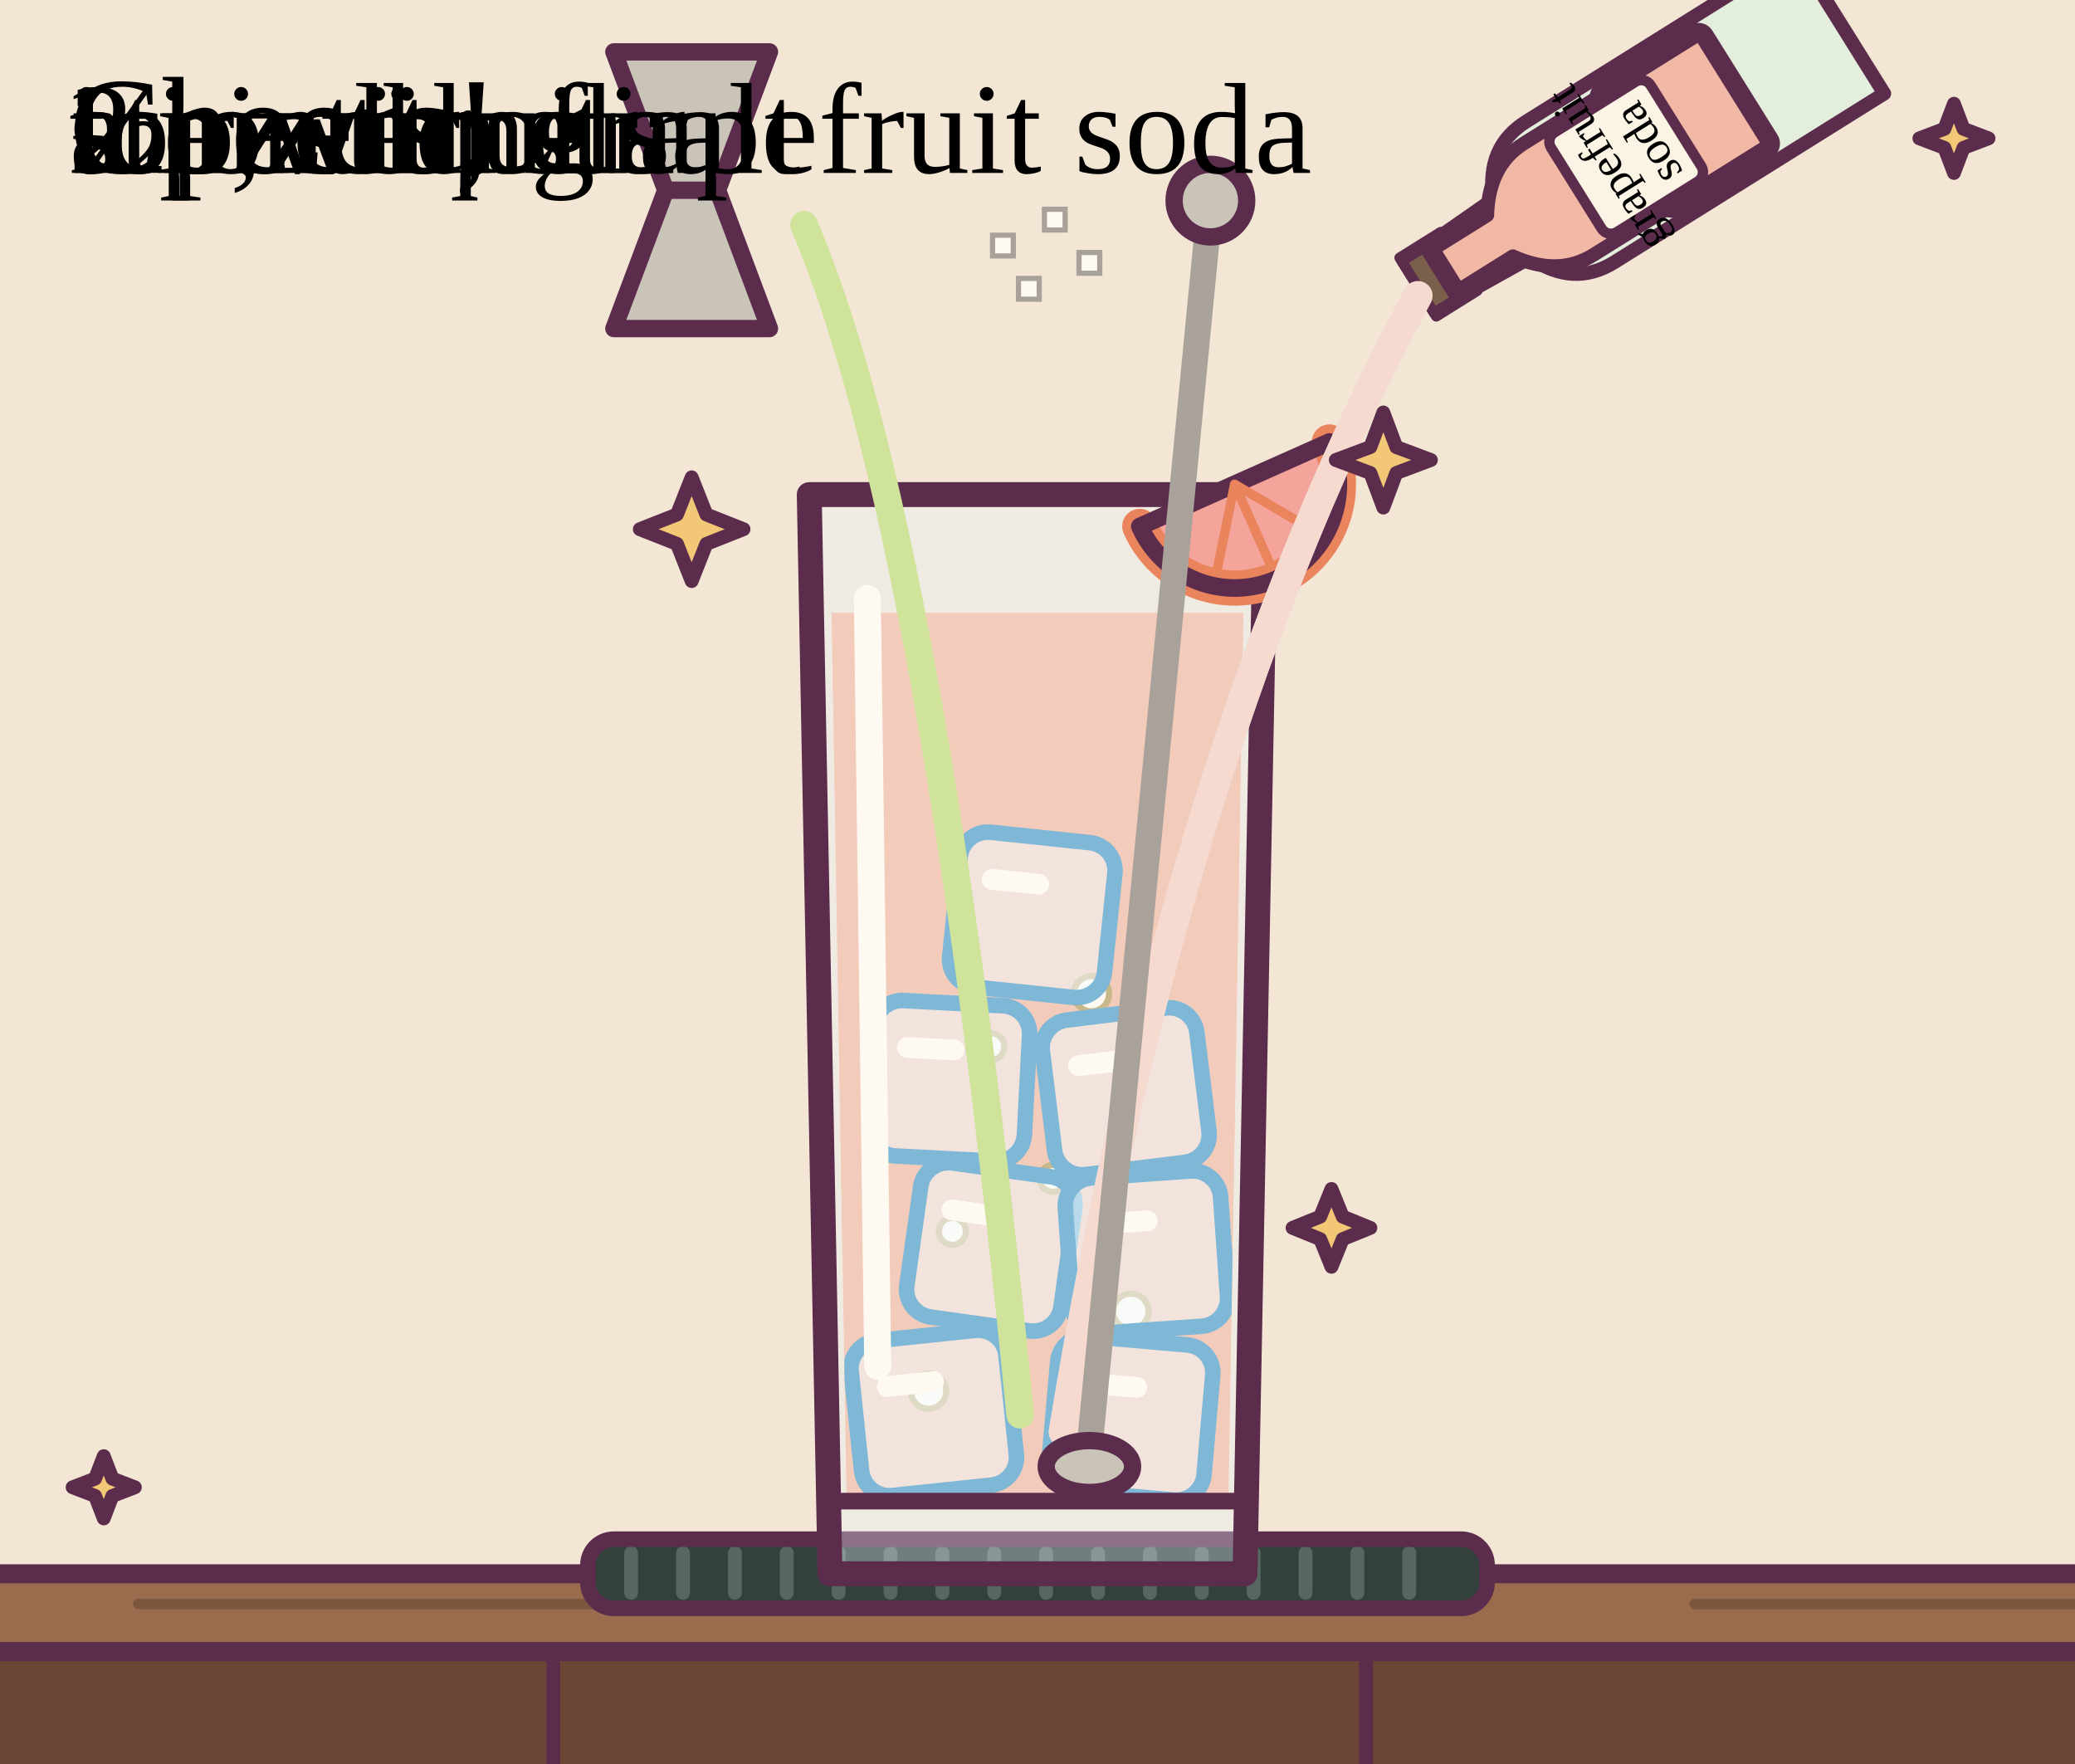
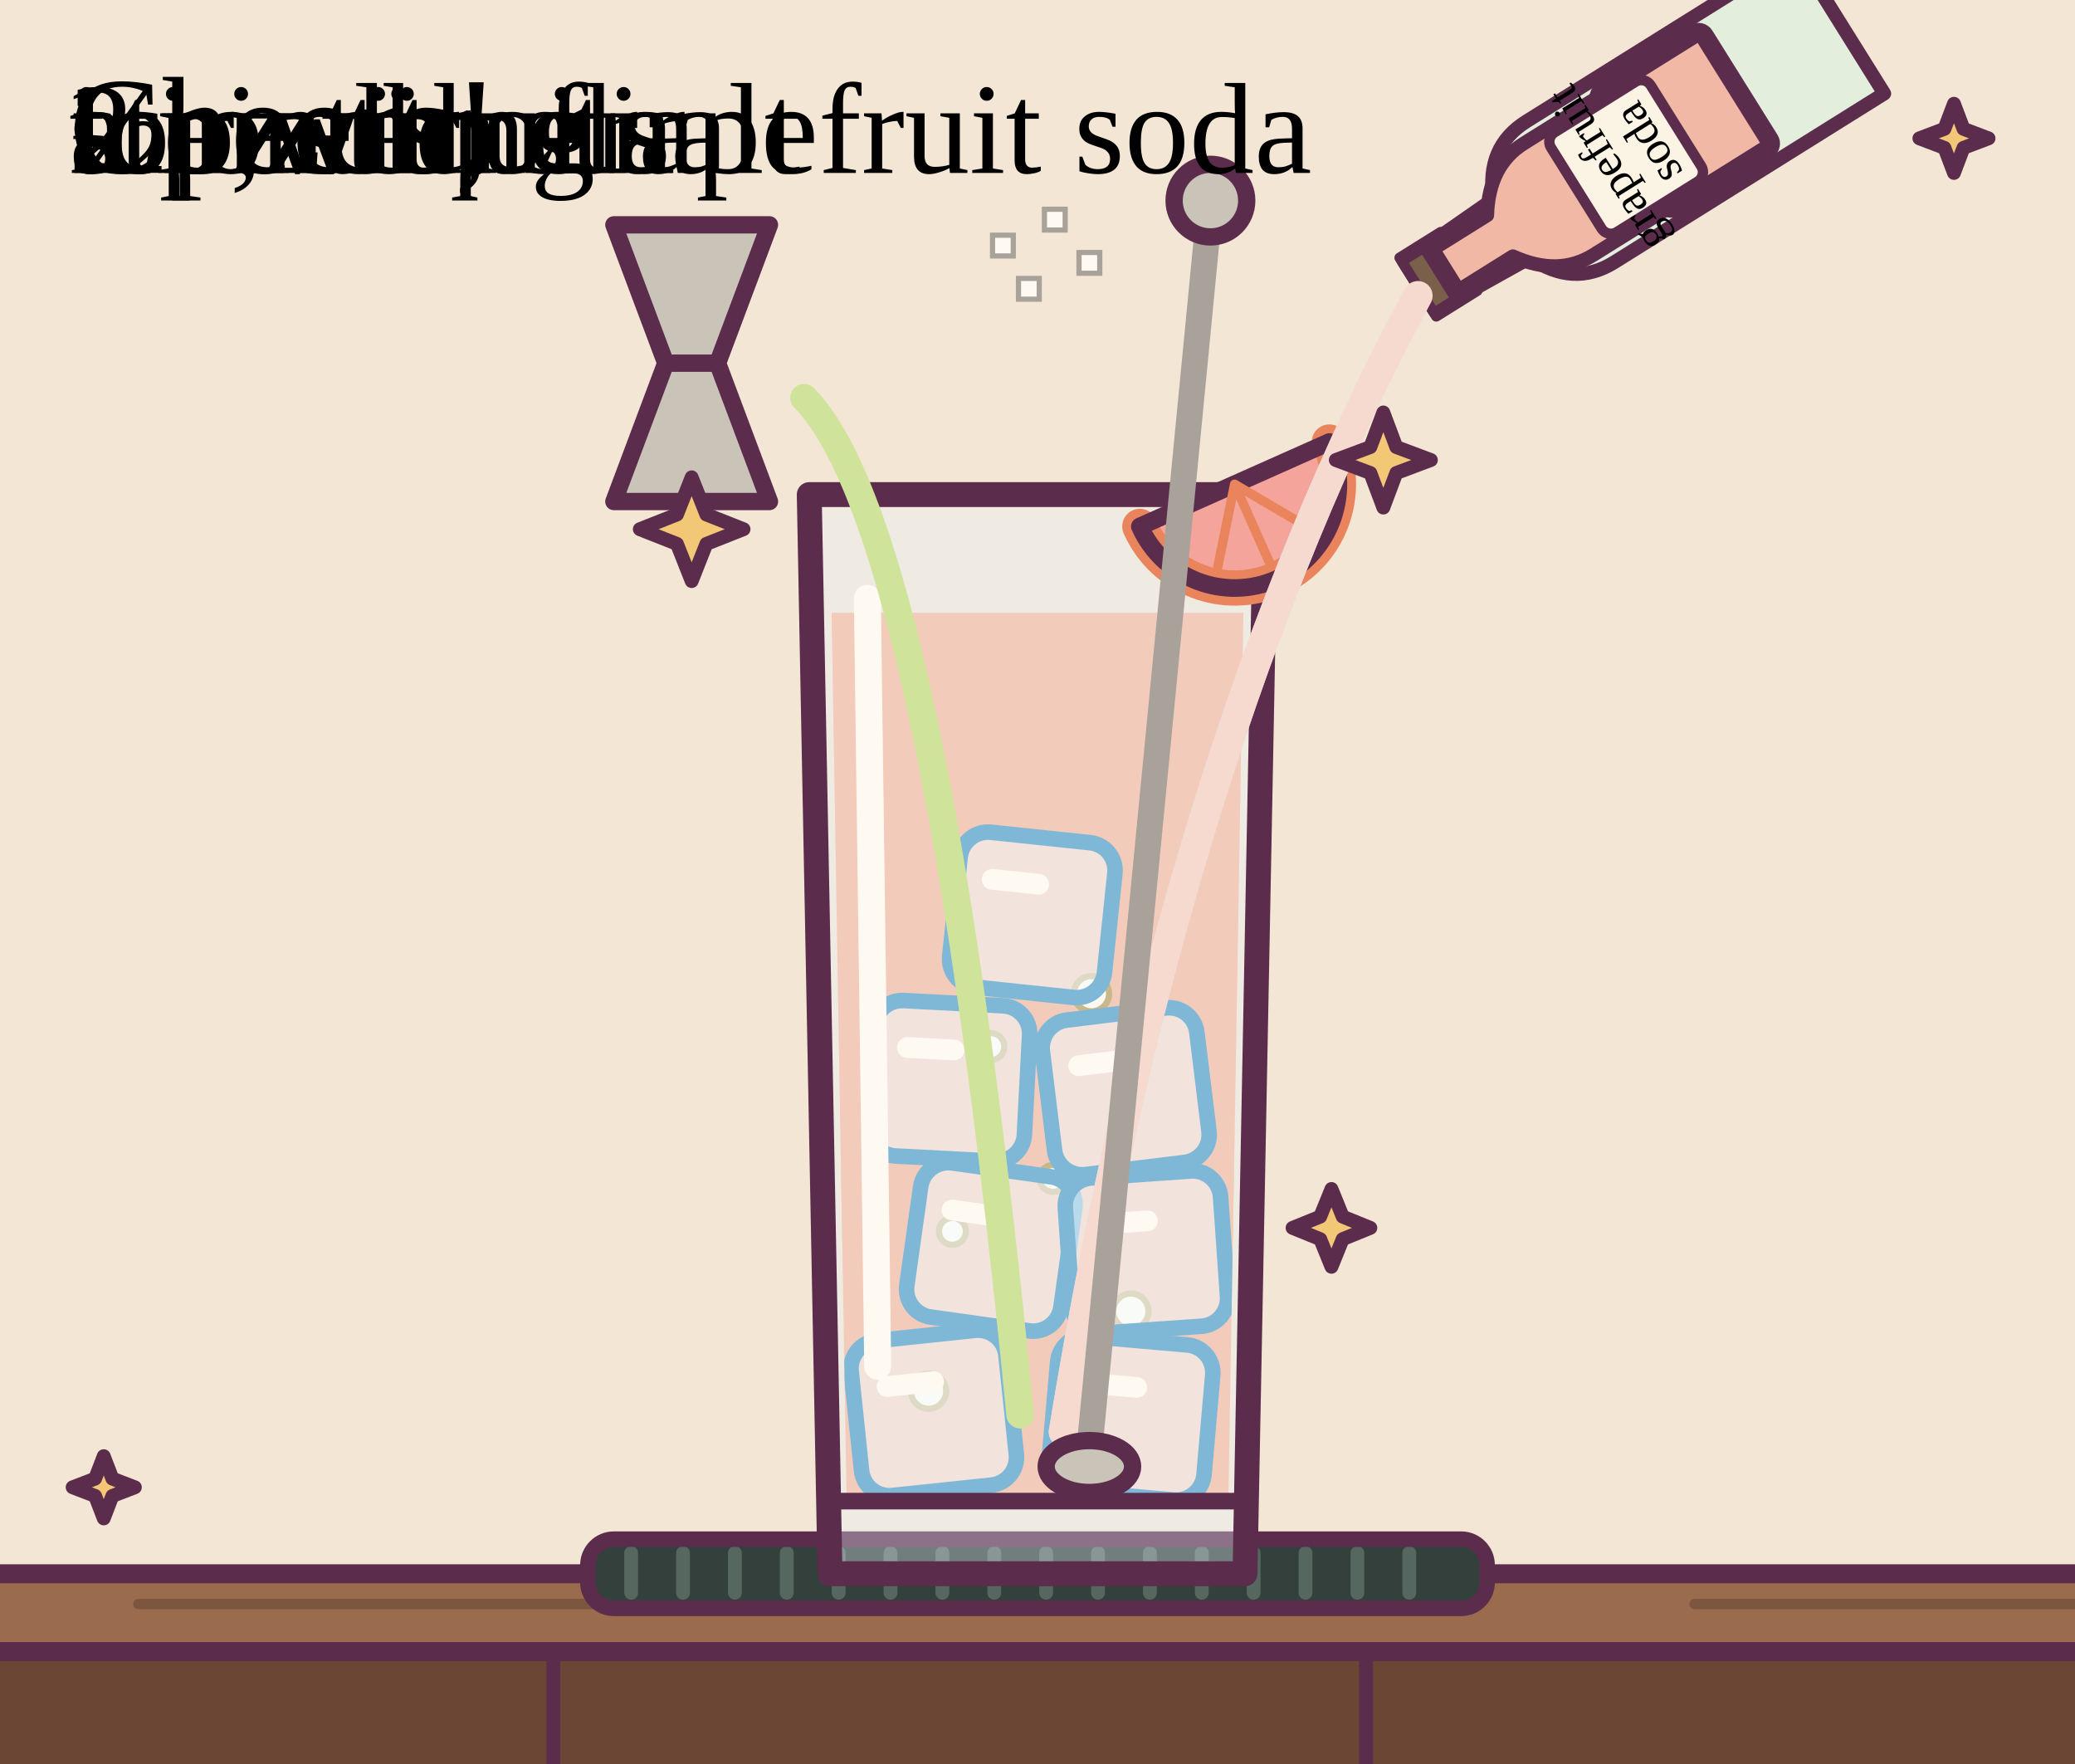
<svg viewBox="0 0 240 204" role="img" aria-label="How to make a Paloma, step by step: Fill with ice. Fill a highball glass with ice. Tequila, lime and salt. Add the tequila, lime juice and a pinch of salt. Top with grapefruit soda. Give it a quick stir. Garnish. A grapefruit wedge. Cheers!">
  <g transform="translate(-104 -14)">
    <g filter="url(#wash)">
      <rect x="0" y="0" width="400" height="236" fill="#f3e6d4" />
    </g>
    <rect x="0" y="196" width="400" height="40" fill="#6e4b39" />
    <g filter="url(#wash)">
      <rect x="0" y="196" width="400" height="9" fill="#9a6b4c" />
      <rect x="0" y="205" width="400" height="31" fill="#6b4634" />
    </g>
    <g filter="url(#crayon)" fill="none" stroke="#5b2c4c" stroke-width="2.2" stroke-linecap="round" stroke-linejoin="round">
      <path d="M0 196 H400 M0 205 H400" />
      <path d="M64 205 V236" stroke-width="1.6" />
      <path d="M168 205 V236" stroke-width="1.6" />
      <path d="M262 205 V236" stroke-width="1.6" />
      <path d="M352 205 V236" stroke-width="1.6" />
      <path d="M22 199.5 h38" stroke="#7d5640" stroke-width="1.2" />
      <path d="M120 199.5 h54" stroke="#7d5640" stroke-width="1.2" />
      <path d="M230 199.5 h30" stroke="#7d5640" stroke-width="1.2" />
      <path d="M300 199.5 h46" stroke="#7d5640" stroke-width="1.2" />
    </g>
    <rect x="172" y="192" width="104" height="8" rx="3" fill="#33403b" />
    <path d="M177 193.6 v4.6" stroke="#55675f" stroke-width="1.6" stroke-linecap="round" />
    <path d="M183 193.6 v4.6" stroke="#55675f" stroke-width="1.6" stroke-linecap="round" />
    <path d="M189 193.6 v4.6" stroke="#55675f" stroke-width="1.6" stroke-linecap="round" />
    <path d="M195 193.6 v4.6" stroke="#55675f" stroke-width="1.6" stroke-linecap="round" />
    <path d="M201 193.6 v4.6" stroke="#55675f" stroke-width="1.6" stroke-linecap="round" />
    <path d="M207 193.6 v4.6" stroke="#55675f" stroke-width="1.6" stroke-linecap="round" />
    <path d="M213 193.6 v4.6" stroke="#55675f" stroke-width="1.6" stroke-linecap="round" />
    <path d="M219 193.6 v4.6" stroke="#55675f" stroke-width="1.6" stroke-linecap="round" />
    <path d="M225 193.6 v4.6" stroke="#55675f" stroke-width="1.6" stroke-linecap="round" />
    <path d="M231 193.6 v4.6" stroke="#55675f" stroke-width="1.6" stroke-linecap="round" />
    <path d="M237 193.6 v4.6" stroke="#55675f" stroke-width="1.6" stroke-linecap="round" />
    <path d="M243 193.6 v4.6" stroke="#55675f" stroke-width="1.6" stroke-linecap="round" />
    <path d="M249 193.6 v4.6" stroke="#55675f" stroke-width="1.6" stroke-linecap="round" />
    <path d="M255 193.6 v4.6" stroke="#55675f" stroke-width="1.6" stroke-linecap="round" />
    <path d="M261 193.6 v4.6" stroke="#55675f" stroke-width="1.6" stroke-linecap="round" />
    <path d="M267 193.6 v4.6" stroke="#55675f" stroke-width="1.6" stroke-linecap="round" />
    <g filter="url(#crayon)" fill="none" stroke="#5b2c4c" stroke-width="2.6" stroke-linecap="round" stroke-linejoin="round">
      <rect x="172" y="192" width="104" height="8" rx="3" stroke-width="1.8" />
    </g>
    <g class="twinkle d2" style="transform-origin:330px 30px">
      <path d="M330 26 L331.1 28.9 L334 30 L331.1 31.1 L330 34 L328.9 31.1 L326 30 L328.9 28.9Z" fill="#f2c776" stroke="#5b2c4c" stroke-width="1.6" stroke-linejoin="round" />
    </g>
    <g class="twinkle d3" style="transform-origin:116px 186px">
      <path d="M116 182.4 L117 185 L119.6 186 L117 187 L116 189.6 L115 187 L112.4 186 L115 185Z" fill="#f2c776" stroke="#5b2c4c" stroke-width="1.6" stroke-linejoin="round" />
    </g>
    <g transform="translate(224 196) scale(1.2)">
      <g filter="url(#wash)">
        <path d="M-22 -104 L22 -104 L20 0 L-20 0Z" fill="#e7f1fb" opacity=".35" />
      </g>
      <g class="gc12">
        <clipPath id="paloma-gl">
          <path d="M-20 -102 L20 -102 L18.4 -7 L-18.4 -7Z" />
        </clipPath>
        <g clip-path="url(#paloma-gl)">
          <g filter="url(#wash)">
            <g class="band1" style="transform-origin:0px -5.5px">
              <rect x="-40" y="-32.7" width="80" height="27.2" fill="#f3efd9" />
            </g>
            <g class="band2" style="transform-origin:0px -32.1px">
              <rect x="-40" y="-39.4" width="80" height="7.3" fill="#cfe39a" />
            </g>
            <g class="band3" style="transform-origin:0px -38.8px">
              <rect x="-40" y="-92.6" width="80" height="53.8" fill="#f6d9cf" />
            </g>
          </g>
          <g class="mixd4">
            <g filter="url(#wash)">
              <rect x="-40" y="-92.6" width="80" height="87" fill="#f3cbbb" />
            </g>
            <circle class="bub u0" cx="-10.5" cy="-17.6" r="1.7" fill="#fffaf1" stroke="#c9b98a" stroke-width=".6" />
            <circle class="bub u1" cx="1.5" cy="-38.1" r="1.3" fill="#fffaf1" stroke="#c9b98a" stroke-width=".6" />
            <circle class="bub u2" cx="9" cy="-25.3" r="1.7" fill="#fffaf1" stroke="#c9b98a" stroke-width=".6" />
            <circle class="bub u0" cx="-4.5" cy="-50.8" r="1.3" fill="#fffaf1" stroke="#c9b98a" stroke-width=".6" />
            <circle class="bub u1" cx="5.2" cy="-55.9" r="1.7" fill="#fffaf1" stroke="#c9b98a" stroke-width=".6" />
            <circle class="bub u2" cx="-8.2" cy="-33" r="1.3" fill="#fffaf1" stroke="#c9b98a" stroke-width=".6" />
          </g>
          <g filter="url(#wash)" />
          <g class="gice5">
            <g>
              <g transform="rotate(-6 -10 -15.5)">
                <g filter="url(#wash)">
                  <rect x="-17.5" y="-23" width="15" height="15" rx="2.7" fill="#f4fbff" opacity=".5" />
                </g>
                <g filter="url(#crayon)" fill="none" stroke="#5b2c4c" stroke-width="2.6" stroke-linecap="round" stroke-linejoin="round">
                  <rect x="-17.5" y="-23" width="15" height="15" rx="2.7" stroke="#7fb8d6" stroke-width="1.5" />
                  <path d="M-14.2 -18.5 h4.5" stroke="#fffaf1" stroke-width="2" />
                </g>
              </g>
            </g>
          </g>
          <g class="gice6">
            <g>
              <g transform="rotate(5 9 -15)">
                <g filter="url(#wash)">
                  <rect x="1.5" y="-22.5" width="15" height="15" rx="2.7" fill="#f4fbff" opacity=".5" />
                </g>
                <g filter="url(#crayon)" fill="none" stroke="#5b2c4c" stroke-width="2.6" stroke-linecap="round" stroke-linejoin="round">
                  <rect x="1.5" y="-22.5" width="15" height="15" rx="2.7" stroke="#7fb8d6" stroke-width="1.5" />
                  <path d="M4.8 -18 h4.5" stroke="#fffaf1" stroke-width="2" />
                </g>
              </g>
            </g>
          </g>
          <g class="gice7">
            <g>
              <g transform="rotate(8 -4.5 -31.5)">
                <g filter="url(#wash)">
                  <rect x="-12" y="-39" width="15" height="15" rx="2.7" fill="#f4fbff" opacity=".5" />
                </g>
                <g filter="url(#crayon)" fill="none" stroke="#5b2c4c" stroke-width="2.6" stroke-linecap="round" stroke-linejoin="round">
                  <rect x="-12" y="-39" width="15" height="15" rx="2.7" stroke="#7fb8d6" stroke-width="1.5" />
                  <path d="M-8.7 -34.5 h4.5" stroke="#fffaf1" stroke-width="2" />
                </g>
              </g>
            </g>
          </g>
          <g class="gice8">
            <g>
              <g transform="rotate(-4 10.5 -31)">
                <g filter="url(#wash)">
                  <rect x="3" y="-38.5" width="15" height="15" rx="2.7" fill="#f4fbff" opacity=".5" />
                </g>
                <g filter="url(#crayon)" fill="none" stroke="#5b2c4c" stroke-width="2.6" stroke-linecap="round" stroke-linejoin="round">
                  <rect x="3" y="-38.5" width="15" height="15" rx="2.7" stroke="#7fb8d6" stroke-width="1.5" />
                  <path d="M6.3 -34 h4.5" stroke="#fffaf1" stroke-width="2" />
                </g>
              </g>
            </g>
          </g>
          <g class="gice9">
            <g>
              <g transform="rotate(3 -8.5 -47.5)">
                <g filter="url(#wash)">
                  <rect x="-16" y="-55" width="15" height="15" rx="2.7" fill="#f4fbff" opacity=".5" />
                </g>
                <g filter="url(#crayon)" fill="none" stroke="#5b2c4c" stroke-width="2.6" stroke-linecap="round" stroke-linejoin="round">
                  <rect x="-16" y="-55" width="15" height="15" rx="2.7" stroke="#7fb8d6" stroke-width="1.5" />
                  <path d="M-12.7 -50.5 h4.5" stroke="#fffaf1" stroke-width="2" />
                </g>
              </g>
            </g>
          </g>
          <g class="gice10">
            <g>
              <g transform="rotate(-7 8.5 -46.5)">
                <g filter="url(#wash)">
                  <rect x="1" y="-54" width="15" height="15" rx="2.7" fill="#f4fbff" opacity=".5" />
                </g>
                <g filter="url(#crayon)" fill="none" stroke="#5b2c4c" stroke-width="2.6" stroke-linecap="round" stroke-linejoin="round">
                  <rect x="1" y="-54" width="15" height="15" rx="2.7" stroke="#7fb8d6" stroke-width="1.5" />
                  <path d="M4.3 -49.5 h4.5" stroke="#fffaf1" stroke-width="2" />
                </g>
              </g>
            </g>
          </g>
          <g class="gice11">
            <g>
              <g transform="rotate(6 -0.5 -63.5)">
                <g filter="url(#wash)">
                  <rect x="-8" y="-71" width="15" height="15" rx="2.7" fill="#f4fbff" opacity=".5" />
                </g>
                <g filter="url(#crayon)" fill="none" stroke="#5b2c4c" stroke-width="2.6" stroke-linecap="round" stroke-linejoin="round">
                  <rect x="-8" y="-71" width="15" height="15" rx="2.7" stroke="#7fb8d6" stroke-width="1.5" />
                  <path d="M-4.7 -66.5 h4.5" stroke="#fffaf1" stroke-width="2" />
                </g>
              </g>
            </g>
          </g>
        </g>
      </g>
      <g filter="url(#crayon)" fill="none" stroke="#5b2c4c" stroke-width="2.6" stroke-linecap="round" stroke-linejoin="round">
        <path d="M-22 -104 L22 -104 L20 0 L-20 0Z" stroke-width="2.4" />
        <path d="M-19.6 -7 H19.6" stroke-width="1.6" />
        <path d="M-16.4 -94 L-15.4 -20" stroke="#fffaf1" stroke-width="2.6" />
      </g>
      <g class="garn13">
        <g transform="translate(19 -105)">
          <g transform="rotate(-24)">
            <g filter="url(#wash)">
              <path d="M-10 0 A10 10 0 0 0 10 0Z" fill="#f4a49a" />
            </g>
            <g filter="url(#crayon)" fill="none" stroke="#5b2c4c" stroke-width="2.6" stroke-linecap="round" stroke-linejoin="round">
              <path d="M-10 0 A10 10 0 0 0 10 0" stroke="#e9845c" stroke-width="3.4" />
              <path d="M-10 0 A10 10 0 0 0 10 0Z" stroke-width="1.7" />
              <path d="M0 0 L-5 7 M0 0 L0 8.6 M0 0 L5 7" stroke="#e9845c" stroke-width=".9" />
            </g>
          </g>
        </g>
      </g>
    </g>
    <g class="btl15" style="transform-origin:268px 47.2px">
      <g transform="translate(268 47.2) rotate(-122)">
        <g transform="translate(0 57.6) scale(0.8)">
          <g filter="url(#wash)">
            <path d="M-12 0 L-12 -46 Q-12 -53 -5 -56 L-4.5 -66 L4.5 -66 L5 -56 Q12 -53 12 -46 L12 0Z" fill="#e3eedd" />
            <rect x="-10.5" y="-36" width="21" height="19" rx="1.6" fill="#fbf3e3" />
            <path d="M-5 -72 h10 v7 h-10Z" fill="#7a5f4a" />
          </g>
          <g filter="url(#crayon)" fill="none" stroke="#5b2c4c" stroke-width="2.6" stroke-linecap="round" stroke-linejoin="round">
            <path d="M-12 0 L-12 -46 Q-12 -53 -5 -56 L-4.5 -66 L4.5 -66 L5 -56 Q12 -53 12 -46 L12 0Z" stroke-width="2" />
            <rect x="-10.5" y="-36" width="21" height="19" rx="1.6" stroke-width="1.5" />
            <path d="M-5 -72 h10 v7 h-10Z" stroke-width="1.5" />
          </g>
          <text class="letter" x="0" y="-23.8" font-size="7.6" text-anchor="middle" textLength="18" lengthAdjust="spacingAndGlyphs">tequila</text>
        </g>
      </g>
    </g>
    <g filter="url(#crayon)" fill="none" stroke="#5b2c4c" stroke-width="2.6" stroke-linecap="round" stroke-linejoin="round" class="pour16">
      <path d="M268 48.2 Q240 100.2 227 179.6" stroke="#d5e4e8" stroke-width="3.4" />
    </g>
-     <g class="jig18" style="transform-origin:184px 36px">
-       <g transform="translate(184 36)">
+     <g class="jig18" style="transform-origin:184px 56px">
+       <g transform="translate(184 56)">
        <g filter="url(#wash)">
          <path d="M-9 -16 L9 -16 L3 0 L9 16 L-9 16 L-3 0Z" fill="#c9c3b8" />
        </g>
        <g filter="url(#crayon)" fill="none" stroke="#5b2c4c" stroke-width="2.6" stroke-linecap="round" stroke-linejoin="round">
          <path d="M-9 -16 L9 -16 L3 0 L9 16 L-9 16 L-3 0Z M-3 0 H3" stroke-width="2" />
        </g>
      </g>
    </g>
    <g filter="url(#crayon)" fill="none" stroke="#5b2c4c" stroke-width="2.6" stroke-linecap="round" stroke-linejoin="round" class="pour19">
-       <path d="M197 40 Q212 75.2 222 177.6" stroke="#cfe39a" stroke-width="3.2" />
+       <path d="M197 60 Q212 75.2 222 177.6" stroke="#cfe39a" stroke-width="3.2" />
    </g>
    <g class="salt21">
      <rect x="218.8" y="41.2" width="2.4" height="2.4" fill="#fffaf1" stroke="#a9a29a" stroke-width=".6" />
    </g>
    <g class="salt22">
      <rect x="224.8" y="38.2" width="2.4" height="2.4" fill="#fffaf1" stroke="#a9a29a" stroke-width=".6" />
    </g>
    <g class="salt23">
      <rect x="228.8" y="43.2" width="2.4" height="2.4" fill="#fffaf1" stroke="#a9a29a" stroke-width=".6" />
    </g>
    <g class="salt24">
      <rect x="221.8" y="46.2" width="2.4" height="2.4" fill="#fffaf1" stroke="#a9a29a" stroke-width=".6" />
    </g>
    <g class="btl26" style="transform-origin:268px 47.2px">
      <g transform="translate(268 47.2) rotate(-122)">
        <g transform="translate(0 43.2) scale(0.8)">
          <g filter="url(#wash)">
            <path d="M-9.5 0 L-9.5 -30 Q-9.5 -36 -3.5 -40 L-3.5 -50 L3.5 -50 L3.5 -40 Q9.5 -36 9.5 -30 L9.5 0Z" fill="#f2b8a6" />
            <rect x="-8.5" y="-27" width="17" height="17" rx="1.6" fill="#fbf3e3" />
            <path d="M-4.4 -54 h8.8 v5 h-8.8Z" fill="#7a5f4a" />
          </g>
          <g filter="url(#crayon)" fill="none" stroke="#5b2c4c" stroke-width="2.6" stroke-linecap="round" stroke-linejoin="round">
            <path d="M-9.5 0 L-9.5 -30 Q-9.5 -36 -3.5 -40 L-3.5 -50 L3.5 -50 L3.5 -40 Q9.5 -36 9.5 -30 L9.5 0Z" stroke-width="2" />
            <rect x="-8.5" y="-27" width="17" height="17" rx="1.6" stroke-width="1.5" />
            <path d="M-4.4 -54 h8.8 v5 h-8.8Z" stroke-width="1.5" />
          </g>
          <text class="letter" x="0" y="-19.5" font-size="6.8" text-anchor="middle" textLength="14" lengthAdjust="spacingAndGlyphs">grapefruit</text>
          <text class="letter" x="0" y="-12.6" font-size="6.8" text-anchor="middle">soda</text>
        </g>
      </g>
    </g>
    <g filter="url(#crayon)" fill="none" stroke="#5b2c4c" stroke-width="2.6" stroke-linecap="round" stroke-linejoin="round" class="pour27">
      <path d="M268 48.2 Q240 100.2 227 179.6" stroke="#f6d9cf" stroke-width="3.4" />
    </g>
    <g class="spnw30">
      <g class="spn29" style="transform-origin:230px 181.6px">
        <g filter="url(#crayon)" fill="none" stroke="#5b2c4c" stroke-width="2" stroke-linecap="round" stroke-linejoin="round">
          <path d="M244 37.2 L230 181.6" stroke="#a9a29a" stroke-width="3" />
          <circle cx="244" cy="37.2" r="4.2" fill="#c9c3b8" />
          <ellipse cx="230" cy="183.6" rx="5" ry="3" fill="#c9c3b8" />
        </g>
      </g>
    </g>
    <g class="cheer33">
      <g class="twinkle" style="transform-origin:184px 75.2px">
        <path d="M184 69.2 L185.7 73.5 L190 75.2 L185.7 76.9 L184 81.2 L182.3 76.9 L178 75.2 L182.3 73.5Z" fill="#f2c776" stroke="#5b2c4c" stroke-width="1.6" stroke-linejoin="round" />
      </g>
      <g class="twinkle d2" style="transform-origin:264px 67.2px">
        <path d="M264 61.7 L265.5 65.7 L269.5 67.2 L265.5 68.7 L264 72.7 L262.5 68.7 L258.5 67.2 L262.5 65.7Z" fill="#f2c776" stroke="#5b2c4c" stroke-width="1.6" stroke-linejoin="round" />
      </g>
      <g class="twinkle d3" style="transform-origin:258px 156px">
        <path d="M258 151.5 L259.3 154.7 L262.5 156 L259.3 157.3 L258 160.5 L256.7 157.3 L253.5 156 L256.7 154.7Z" fill="#f2c776" stroke="#5b2c4c" stroke-width="1.6" stroke-linejoin="round" />
      </g>
    </g>
    <text class="letter cap14" x="112" y="34" font-size="15">ice</text>
    <text class="letter cap17" x="112" y="34" font-size="15">2 oz tequila</text>
    <text class="letter cap20" x="112" y="34" font-size="15">½ oz lime</text>
    <text class="letter cap25" x="112" y="34" font-size="15">a pinch of salt</text>
    <text class="letter cap28" x="112" y="34" font-size="15">top with grapefruit soda</text>
    <text class="letter cap31" x="112" y="34" font-size="15">stir, stir, stir</text>
    <text class="letter cap32" x="112" y="34" font-size="16">Cheers!</text>
  </g>
</svg>
